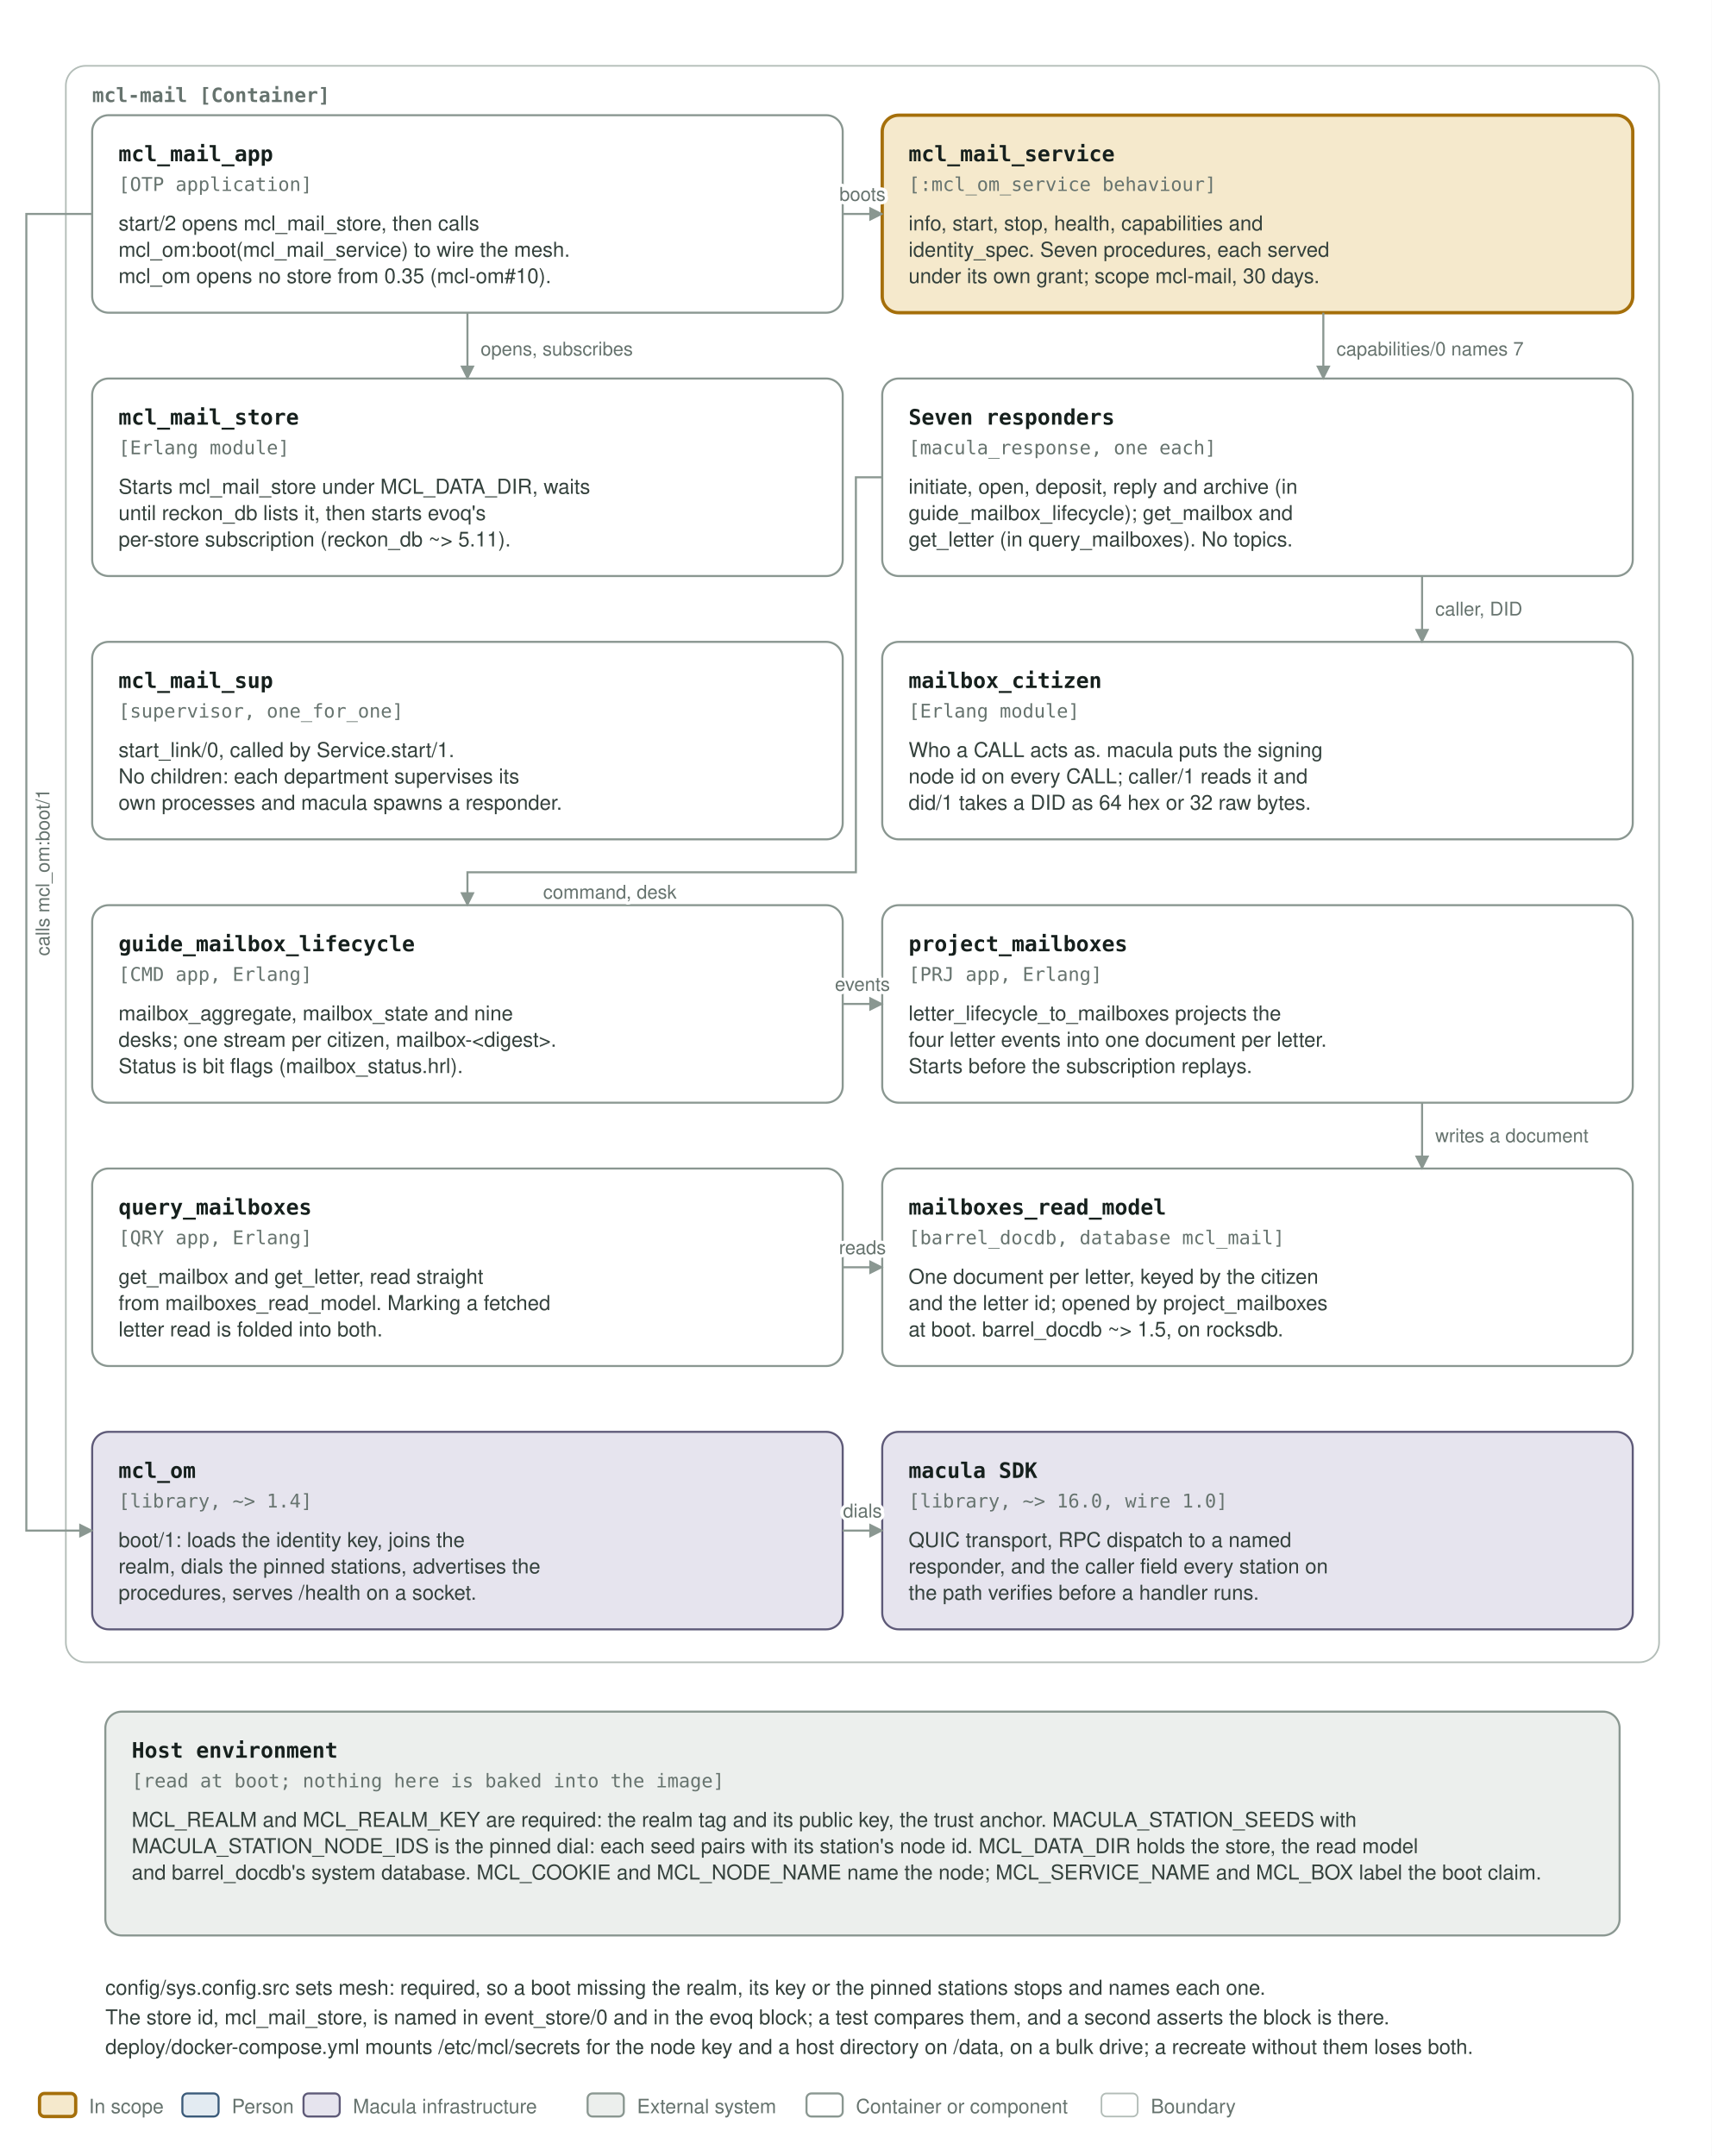
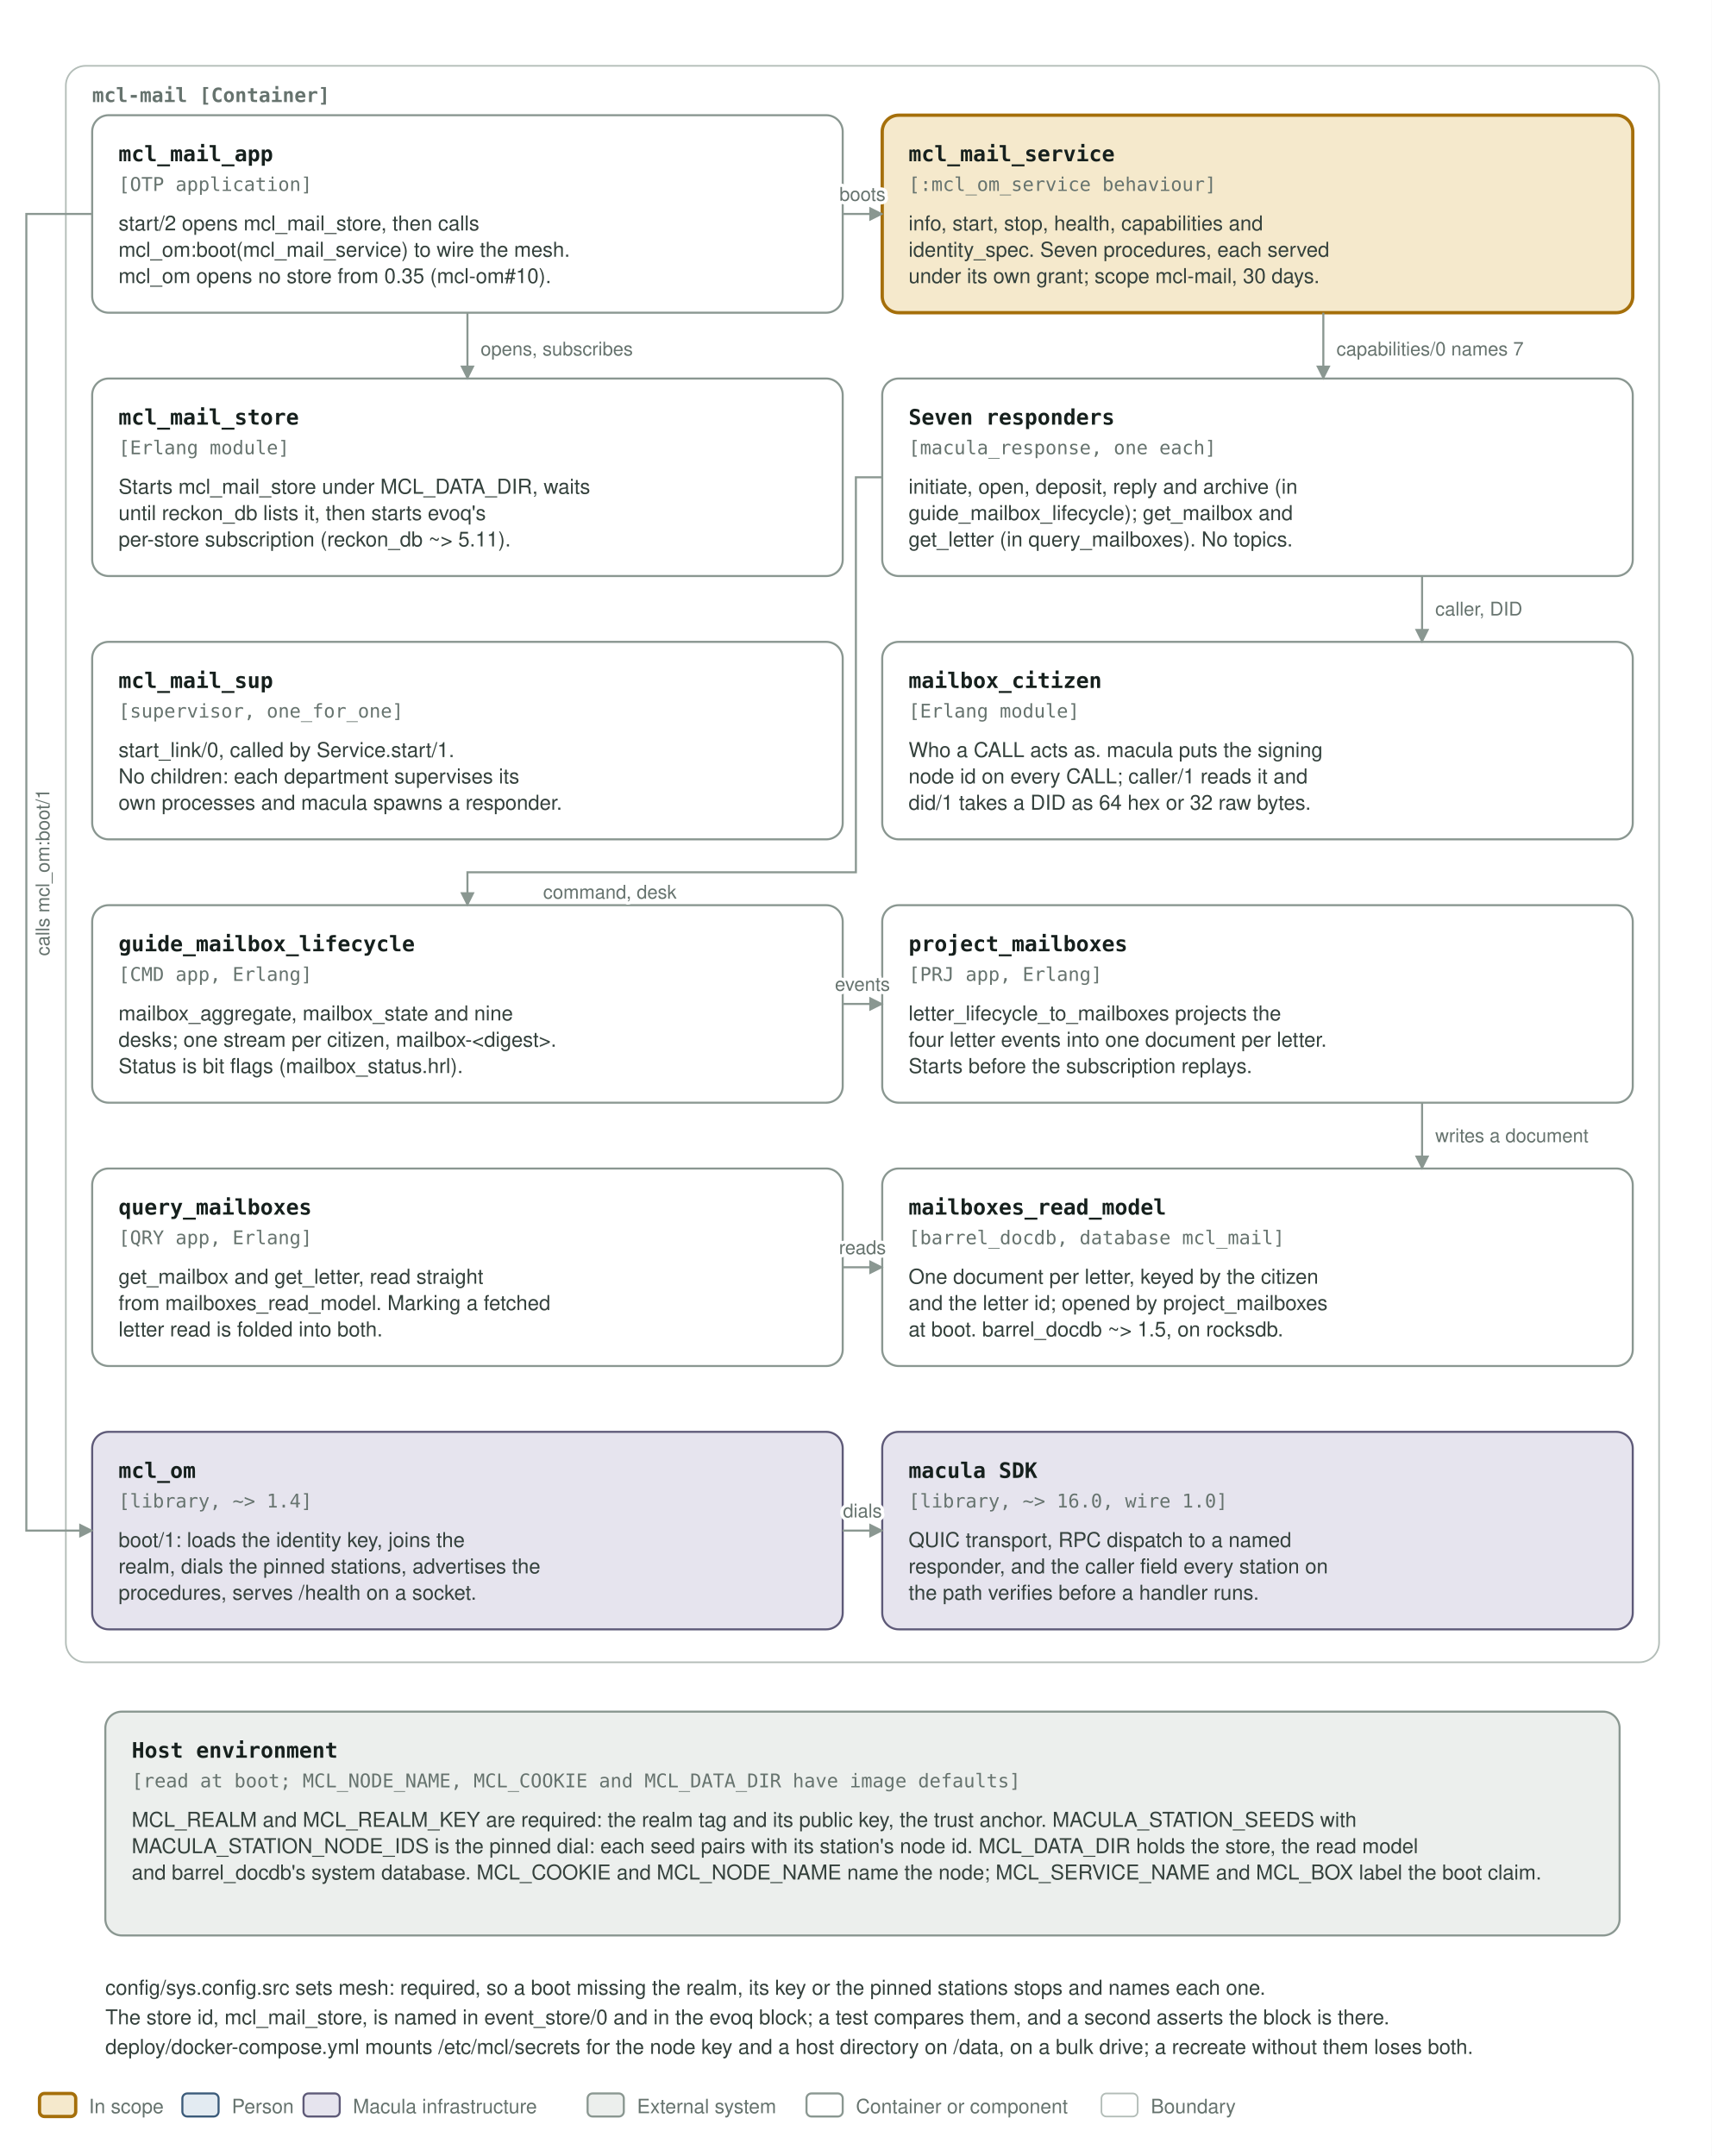
<svg xmlns="http://www.w3.org/2000/svg" viewBox="0 0 1040 1310" role="img" aria-label="mcl-mail components">
  <style>
.t-name { font-family: "Atkinson Hyperlegible", "Segoe UI", system-ui, -apple-system, Helvetica, Arial, sans-serif; font-size: 15px; font-weight: 700; }
.t-desc { font-family: "Atkinson Hyperlegible", "Segoe UI", system-ui, -apple-system, Helvetica, Arial, sans-serif; font-size: 12.5px; }
.t-rel { font-family: "Atkinson Hyperlegible", "Segoe UI", system-ui, -apple-system, Helvetica, Arial, sans-serif; font-size: 11.5px; paint-order: stroke; stroke-width: 4px; stroke-linejoin: round; }
.t-code { font-family: "JetBrains Mono", ui-monospace, Menlo, Consolas, monospace; font-size: 13px; font-weight: 600; }
.t-type { font-family: "JetBrains Mono", ui-monospace, Menlo, Consolas, monospace; font-size: 11.5px; }
.t-bound { font-family: "JetBrains Mono", ui-monospace, Menlo, Consolas, monospace; font-size: 12px; font-weight: 600; }
.t-leg { font-family: "Atkinson Hyperlegible", "Segoe UI", system-ui, -apple-system, Helvetica, Arial, sans-serif; font-size: 12px; }
.edge { fill: none; stroke-width: 1.25; }
.edge-later { fill: none; stroke-width: 1.25; stroke-dasharray: 5 4; }
.bg { fill: #FFFFFF; }
.b-sys { fill: #F5E9CC; stroke: #A56F0A; stroke-width: 2; }
.b-per { fill: #E3EBF2; stroke: #3B5B7A; stroke-width: 1.25; }
.b-mac { fill: #E6E4EE; stroke: #5E5A78; stroke-width: 1.25; }
.b-ext { fill: #ECEFED; stroke: #8A9791; stroke-width: 1.25; }
.b-cmp { fill: #FFFFFF; stroke: #8A9791; stroke-width: 1.25; }
.b-later { fill: none; stroke: #8A9791; stroke-width: 1.25; stroke-dasharray: 5 4; }
.bound { fill: none; stroke: #B3BDB8; stroke-width: 1; }
.head { fill: #3B5B7A; }
.t-name, .t-code { fill: #16201D; }
.t-type, .t-bound, .t-leg { fill: #66736E; }
.t-desc { fill: #34413C; }
.t-rel { fill: #66736E; stroke: #FFFFFF; }
.edge, .edge-later { stroke: #8A9791; }
.arrowhead { fill: #8A9791; }
@media (prefers-color-scheme: dark) {
.bg { fill: #171F1C; }
.b-sys { fill: #3A2E13; stroke: #E3AA3C; }
.b-per { fill: #1D2A36; stroke: #8EB4D8; }
.b-mac { fill: #26243A; stroke: #A9A4C8; }
.b-ext { fill: #1C2421; stroke: #7D8B85; }
.b-cmp { fill: #171F1C; stroke: #7D8B85; }
.b-later { stroke: #7D8B85; }
.bound { stroke: #4A5752; }
.head { fill: #8EB4D8; }
.t-name, .t-code { fill: #E6ECE9; }
.t-type, .t-bound, .t-leg { fill: #93A09A; }
.t-desc { fill: #C3CDC8; }
.t-rel { fill: #93A09A; stroke: #171F1C; }
.edge, .edge-later { stroke: #7D8B85; }
.arrowhead { fill: #7D8B85; }
}
</style>
  <defs>
    <marker id="a" viewBox="0 0 10 10" refX="9" refY="5" markerWidth="7" markerHeight="7" orient="auto-start-reverse">
      <path class="arrowhead" d="M0 0L10 5L0 10z" />
    </marker>
  </defs>
  <rect class="bg" x="0" y="0" width="1040" height="1310" />
  <rect class="bound" x="40" y="40" width="968" height="970" rx="12" />
  <text class="t-bound" x="56" y="62">mcl-mail [Container]</text>
  <rect class="b-cmp" x="56" y="70" width="456" height="120" rx="10" />
  <text class="t-code" x="72" y="98">mcl_mail_app</text>
  <text class="t-type" x="72" y="116">[OTP application]</text>
  <text class="t-desc" x="72" y="140">start/2 opens mcl_mail_store, then calls</text>
  <text class="t-desc" x="72" y="156">mcl_om:boot(mcl_mail_service) to wire the mesh.</text>
  <text class="t-desc" x="72" y="172">mcl_om opens no store from 0.35 (mcl-om#10).</text>
  <rect class="b-sys" x="536" y="70" width="456" height="120" rx="10" />
  <text class="t-code" x="552" y="98">mcl_mail_service</text>
  <text class="t-type" x="552" y="116">[:mcl_om_service behaviour]</text>
  <text class="t-desc" x="552" y="140">info, start, stop, health, capabilities and</text>
  <text class="t-desc" x="552" y="156">identity_spec. Seven procedures, each served</text>
  <text class="t-desc" x="552" y="172">under its own grant; scope mcl-mail, 30 days.</text>
  <rect class="b-cmp" x="56" y="230" width="456" height="120" rx="10" />
  <text class="t-code" x="72" y="258">mcl_mail_store</text>
  <text class="t-type" x="72" y="276">[Erlang module]</text>
  <text class="t-desc" x="72" y="300">Starts mcl_mail_store under MCL_DATA_DIR, waits</text>
  <text class="t-desc" x="72" y="316">until reckon_db lists it, then starts evoq's</text>
  <text class="t-desc" x="72" y="332">per-store subscription (reckon_db ~&gt; 5.11).</text>
  <rect class="b-cmp" x="536" y="230" width="456" height="120" rx="10" />
  <text class="t-code" x="552" y="258">Seven responders</text>
  <text class="t-type" x="552" y="276">[macula_response, one each]</text>
  <text class="t-desc" x="552" y="300">initiate, open, deposit, reply and archive (in</text>
  <text class="t-desc" x="552" y="316">guide_mailbox_lifecycle); get_mailbox and</text>
  <text class="t-desc" x="552" y="332">get_letter (in query_mailboxes). No topics.</text>
  <rect class="b-cmp" x="56" y="390" width="456" height="120" rx="10" />
  <text class="t-code" x="72" y="418">mcl_mail_sup</text>
  <text class="t-type" x="72" y="436">[supervisor, one_for_one]</text>
  <text class="t-desc" x="72" y="460">start_link/0, called by Service.start/1.</text>
  <text class="t-desc" x="72" y="476">No children: each department supervises its</text>
  <text class="t-desc" x="72" y="492">own processes and macula spawns a responder.</text>
  <rect class="b-cmp" x="536" y="390" width="456" height="120" rx="10" />
  <text class="t-code" x="552" y="418">mailbox_citizen</text>
  <text class="t-type" x="552" y="436">[Erlang module]</text>
  <text class="t-desc" x="552" y="460">Who a CALL acts as. macula puts the signing</text>
  <text class="t-desc" x="552" y="476">node id on every CALL; caller/1 reads it and</text>
  <text class="t-desc" x="552" y="492">did/1 takes a DID as 64 hex or 32 raw bytes.</text>
  <rect class="b-cmp" x="56" y="550" width="456" height="120" rx="10" />
  <text class="t-code" x="72" y="578">guide_mailbox_lifecycle</text>
  <text class="t-type" x="72" y="596">[CMD app, Erlang]</text>
  <text class="t-desc" x="72" y="620">mailbox_aggregate, mailbox_state and nine</text>
  <text class="t-desc" x="72" y="636">desks; one stream per citizen, mailbox-&lt;digest&gt;.</text>
  <text class="t-desc" x="72" y="652">Status is bit flags (mailbox_status.hrl).</text>
  <rect class="b-cmp" x="536" y="550" width="456" height="120" rx="10" />
  <text class="t-code" x="552" y="578">project_mailboxes</text>
  <text class="t-type" x="552" y="596">[PRJ app, Erlang]</text>
  <text class="t-desc" x="552" y="620">letter_lifecycle_to_mailboxes projects the</text>
  <text class="t-desc" x="552" y="636">four letter events into one document per letter.</text>
  <text class="t-desc" x="552" y="652">Starts before the subscription replays.</text>
  <rect class="b-cmp" x="56" y="710" width="456" height="120" rx="10" />
  <text class="t-code" x="72" y="738">query_mailboxes</text>
  <text class="t-type" x="72" y="756">[QRY app, Erlang]</text>
  <text class="t-desc" x="72" y="780">get_mailbox and get_letter, read straight</text>
  <text class="t-desc" x="72" y="796">from mailboxes_read_model. Marking a fetched</text>
  <text class="t-desc" x="72" y="812">letter read is folded into both.</text>
  <rect class="b-cmp" x="536" y="710" width="456" height="120" rx="10" />
  <text class="t-code" x="552" y="738">mailboxes_read_model</text>
  <text class="t-type" x="552" y="756">[barrel_docdb, database mcl_mail]</text>
  <text class="t-desc" x="552" y="780">One document per letter, keyed by the citizen</text>
  <text class="t-desc" x="552" y="796">and the letter id; opened by project_mailboxes</text>
  <text class="t-desc" x="552" y="812">at boot. barrel_docdb ~&gt; 1.5, on rocksdb.</text>
  <rect class="b-mac" x="56" y="870" width="456" height="120" rx="10" />
  <text class="t-code" x="72" y="898">mcl_om</text>
  <text class="t-type" x="72" y="916">[library, ~&gt; 1.4]</text>
  <text class="t-desc" x="72" y="940">boot/1: loads the identity key, joins the</text>
  <text class="t-desc" x="72" y="956">realm, dials the pinned stations, advertises the</text>
  <text class="t-desc" x="72" y="972">procedures, serves /health on a socket.</text>
  <rect class="b-mac" x="536" y="870" width="456" height="120" rx="10" />
  <text class="t-code" x="552" y="898">macula SDK</text>
  <text class="t-type" x="552" y="916">[library, ~&gt; 16.0, wire 1.0]</text>
  <text class="t-desc" x="552" y="940">QUIC transport, RPC dispatch to a named</text>
  <text class="t-desc" x="552" y="956">responder, and the caller field every station on</text>
  <text class="t-desc" x="552" y="972">the path verifies before a handler runs.</text>
  <path class="edge" d="M56 130H16V930H56" marker-end="url(#a)" />
  <text class="t-rel" x="30" y="530" text-anchor="middle" transform="rotate(-90 30 530)">calls mcl_om:boot/1</text>
  <path class="edge" d="M512 130H536" marker-end="url(#a)" />
  <text class="t-rel" x="524" y="122" text-anchor="middle">boots</text>
  <path class="edge" d="M284 190V230" marker-end="url(#a)" />
  <text class="t-rel" x="292" y="216">opens, subscribes</text>
  <path class="edge" d="M804 190V230" marker-end="url(#a)" />
  <text class="t-rel" x="812" y="216">capabilities/0 names 7</text>
  <path class="edge" d="M864 350V390" marker-end="url(#a)" />
  <text class="t-rel" x="872" y="374">caller, DID</text>
  <path class="edge" d="M536 290H520V530H284V550" marker-end="url(#a)" />
  <text class="t-rel" x="330" y="546">command, desk</text>
  <path class="edge" d="M512 610H536" marker-end="url(#a)" />
  <text class="t-rel" x="524" y="602" text-anchor="middle">events</text>
  <path class="edge" d="M864 670V710" marker-end="url(#a)" />
  <text class="t-rel" x="872" y="694">writes a document</text>
  <path class="edge" d="M512 770H536" marker-end="url(#a)" />
  <text class="t-rel" x="524" y="762" text-anchor="middle">reads</text>
  <path class="edge" d="M512 930H536" marker-end="url(#a)" />
  <text class="t-rel" x="524" y="922" text-anchor="middle">dials</text>
  <rect class="b-ext" x="64" y="1040" width="920" height="136" rx="10" />
  <text class="t-code" x="80" y="1068">Host environment</text>
-   <text class="t-type" x="80" y="1086">[read at boot; nothing here is baked into the image]</text>
+   <text class="t-type" x="80" y="1086">[read at boot; MCL_NODE_NAME, MCL_COOKIE and MCL_DATA_DIR have image defaults]</text>
  <text class="t-desc" x="80" y="1110">MCL_REALM and MCL_REALM_KEY are required: the realm tag and its public key, the trust anchor. MACULA_STATION_SEEDS with</text>
  <text class="t-desc" x="80" y="1126">MACULA_STATION_NODE_IDS is the pinned dial: each seed pairs with its station's node id. MCL_DATA_DIR holds the store, the read model</text>
  <text class="t-desc" x="80" y="1142">and barrel_docdb's system database. MCL_COOKIE and MCL_NODE_NAME name the node; MCL_SERVICE_NAME and MCL_BOX label the boot claim.</text>
  <text class="t-desc" x="64" y="1212">config/sys.config.src sets mesh: required, so a boot missing the realm, its key or the pinned stations stops and names each one.</text>
  <text class="t-desc" x="64" y="1230">The store id, mcl_mail_store, is named in event_store/0 and in the evoq block; a test compares them, and a second asserts the block is there.</text>
  <text class="t-desc" x="64" y="1248">deploy/docker-compose.yml mounts /etc/mcl/secrets for the node key and a host directory on /data, on a bulk drive; a recreate without them loses both.</text>
  <rect class="b-sys" x="24" y="1272" width="22" height="14" rx="3" />
  <text class="t-leg" x="54" y="1284">In scope</text>
  <rect class="b-per" x="110.8" y="1272" width="22" height="14" rx="3" />
  <text class="t-leg" x="140.8" y="1284">Person</text>
  <rect class="b-mac" x="184.4" y="1272" width="22" height="14" rx="3" />
  <text class="t-leg" x="214.4" y="1284">Macula infrastructure</text>
  <rect class="b-ext" x="357.0" y="1272" width="22" height="14" rx="3" />
  <text class="t-leg" x="387.0" y="1284">External system</text>
  <rect class="b-cmp" x="490.0" y="1272" width="22" height="14" rx="3" />
  <text class="t-leg" x="520.0" y="1284">Container or component</text>
  <rect class="bound" x="669.2" y="1272" width="22" height="14" rx="3" />
  <text class="t-leg" x="699.2" y="1284">Boundary</text>
</svg>
